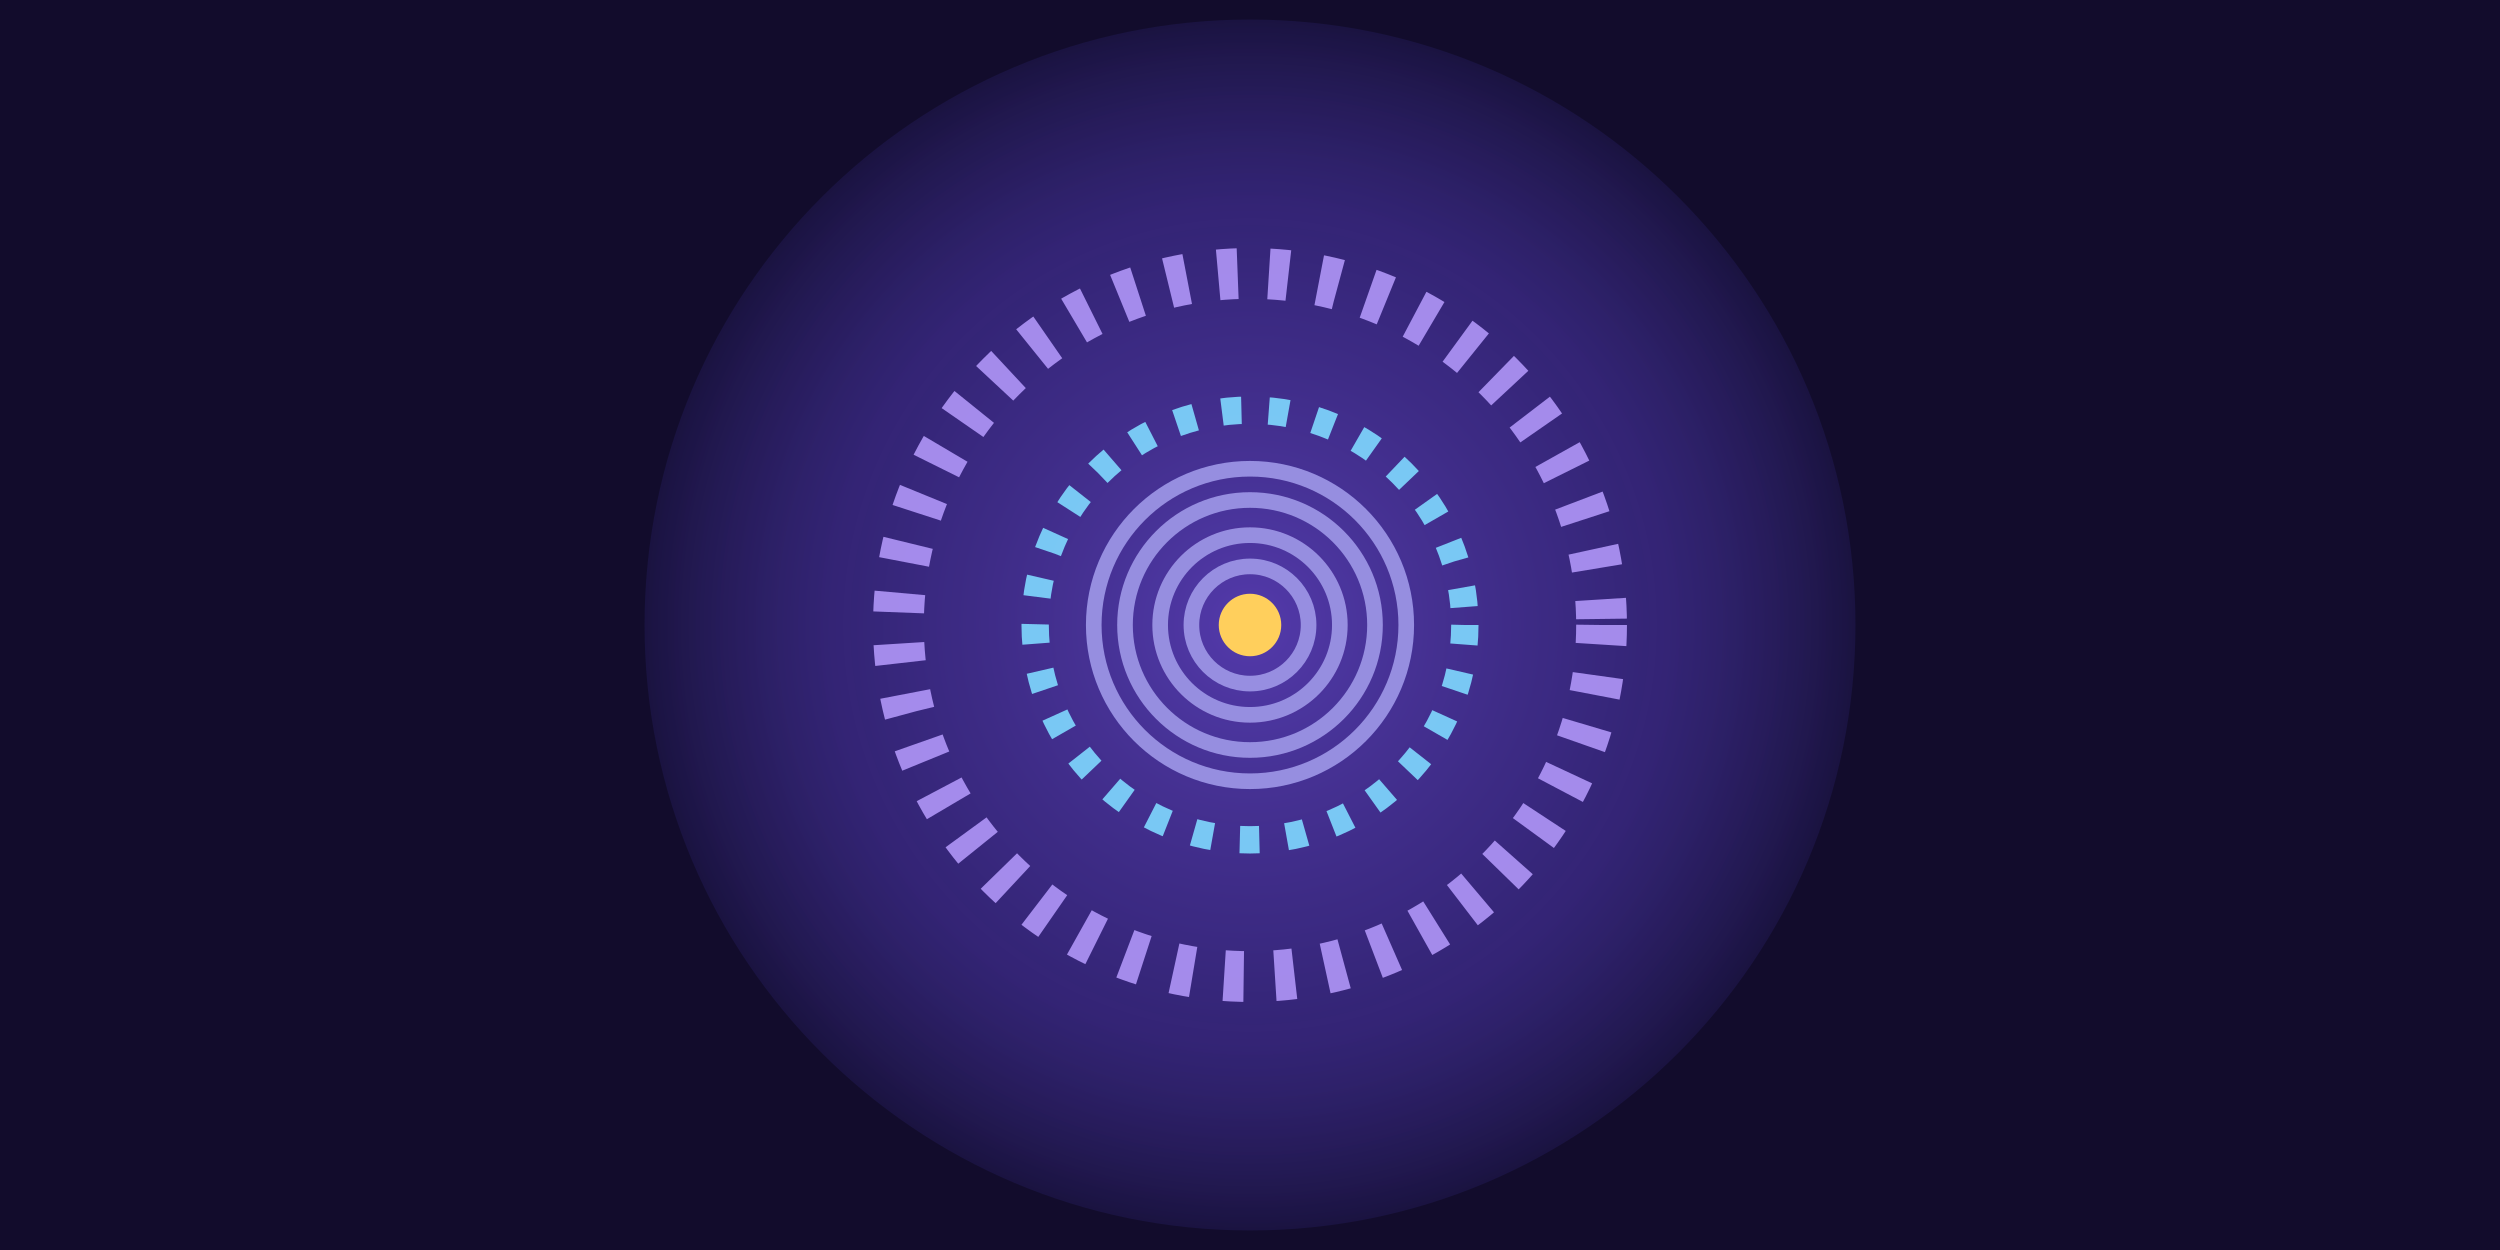
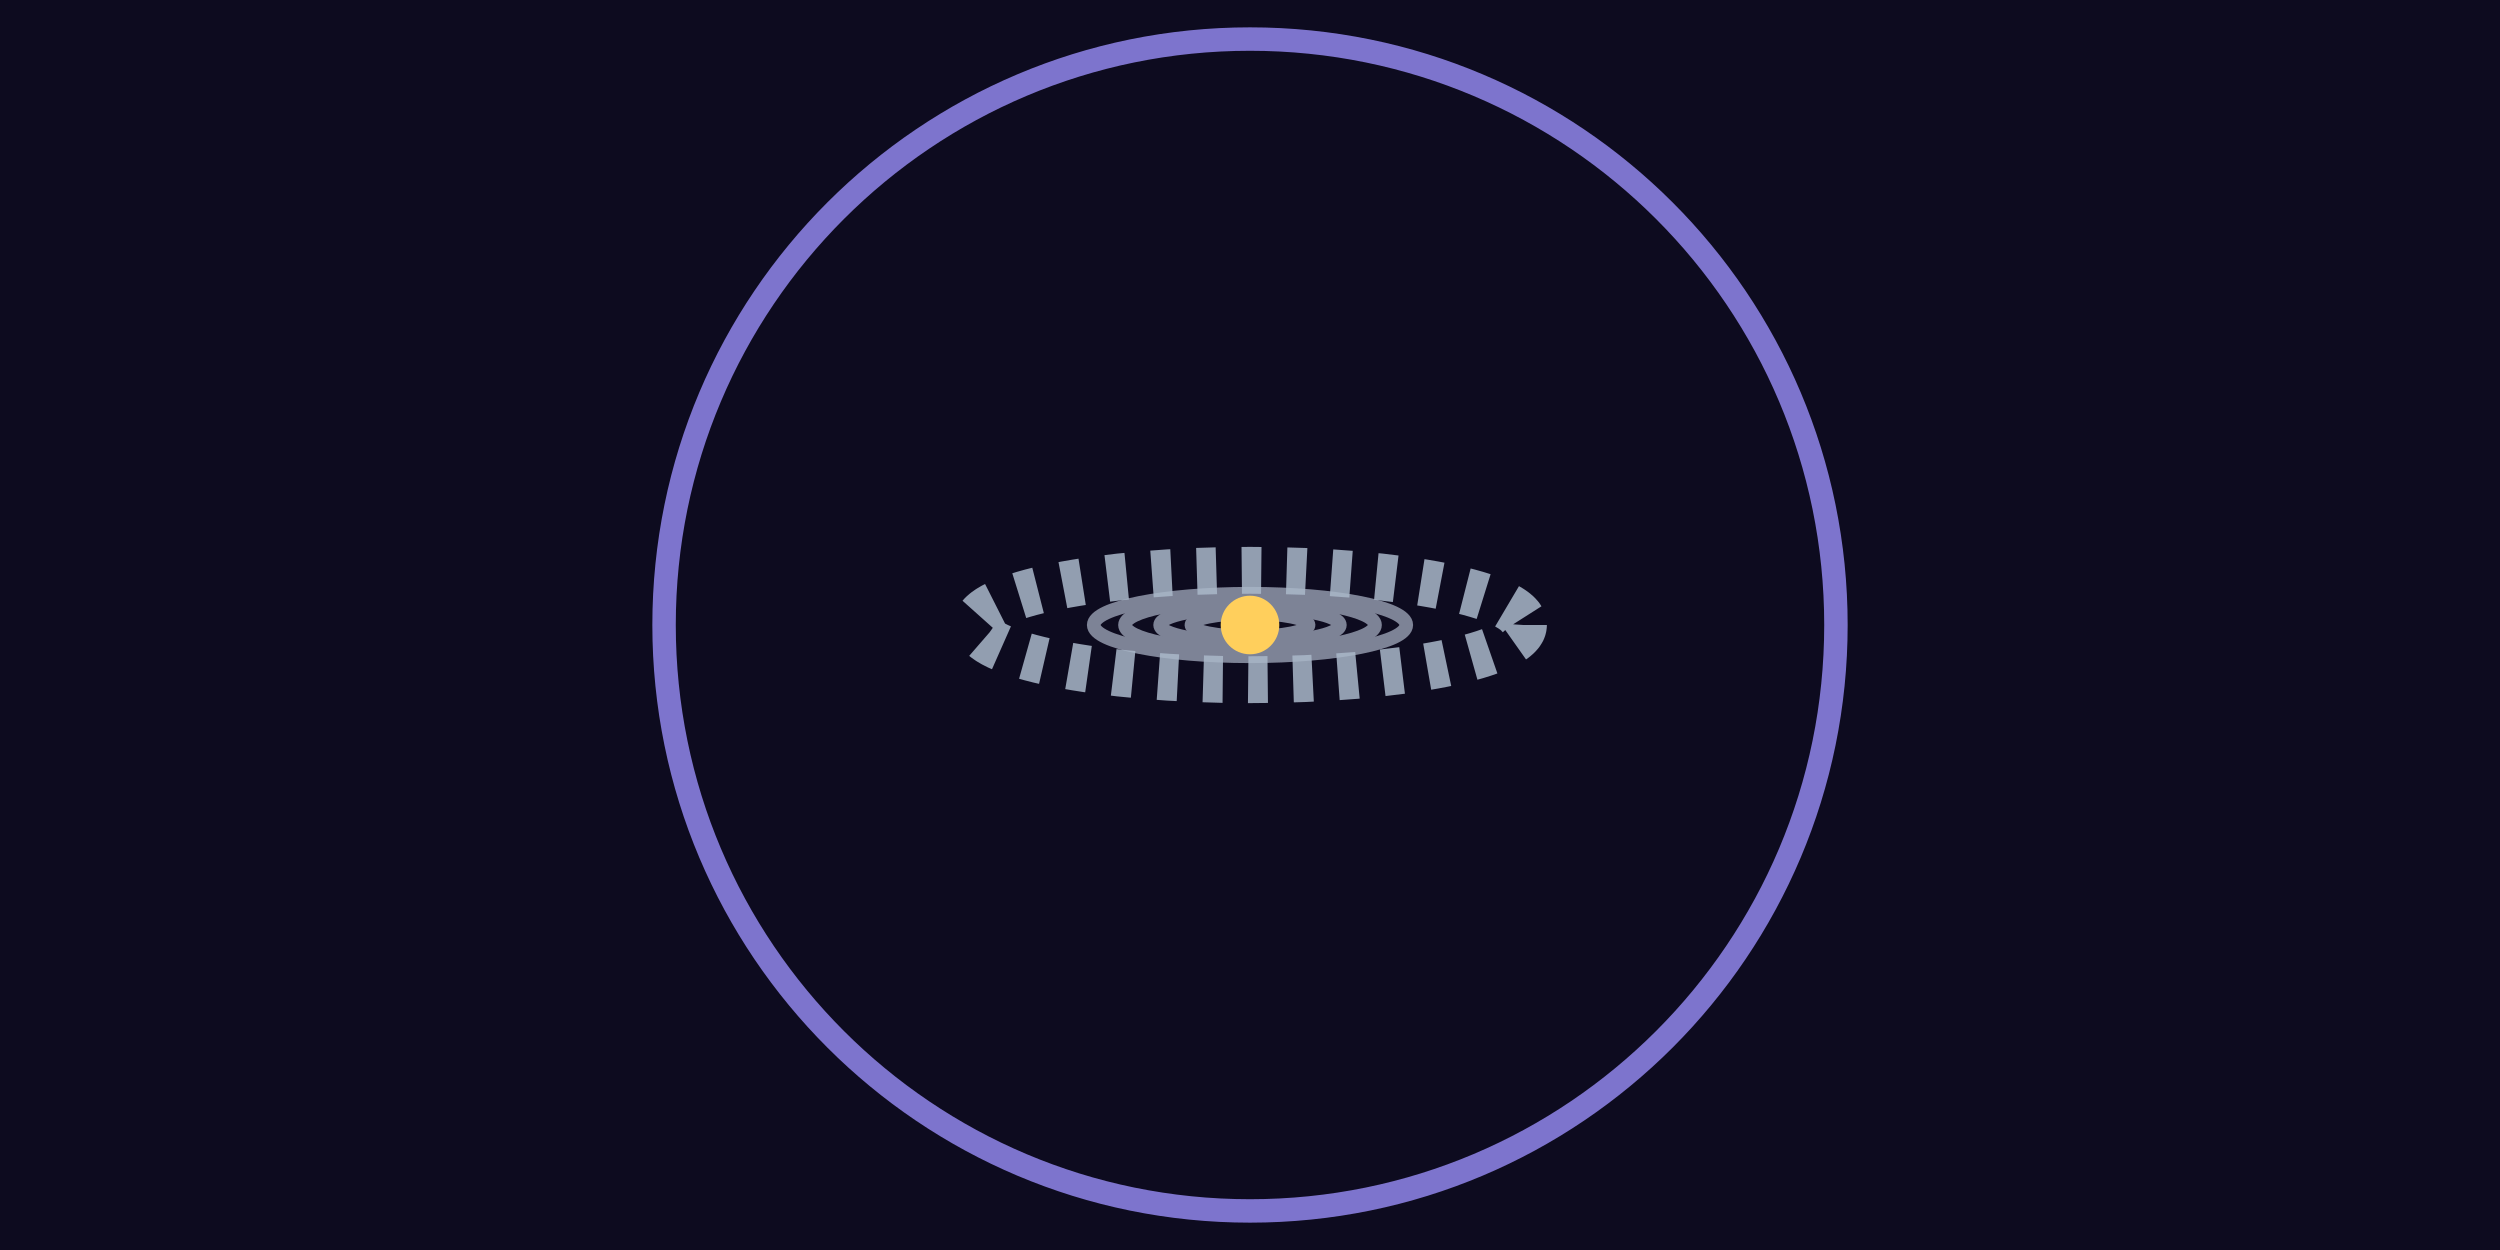
<svg xmlns="http://www.w3.org/2000/svg" viewBox="0 0 128 64">
-   <defs>
-     <radialGradient id="b" cx="50%" cy="50%" r="50%">
-       <stop offset="0" stop-color="#5a3fb8" stop-opacity=".9" />
-       <stop offset=".7" stop-color="#3b2a86" stop-opacity=".8" />
-       <stop offset="1" stop-color="#1a1340" stop-opacity="1" />
-     </radialGradient>
-   </defs>
-   <rect width="128" height="64" fill="#120c2c" />
-   <circle cx="64" cy="32" r="31" fill="url(#b)" />
-   <g fill="none" stroke="#9f98e8" stroke-width=".8" opacity=".9">
-     <circle cx="64" cy="32" r="3" />
-     <circle cx="64" cy="32" r="4.6" />
-     <circle cx="64" cy="32" r="6.4" />
-     <circle cx="64" cy="32" r="8" />
+   <rect width="128" height="64" fill="#0d0b1f" />
+   <circle cx="64" cy="32" r="30" fill="none" stroke="#8a7fe0" stroke-width="1.2" opacity=".9" />
+   <g fill="none" stroke="#8a90a3" stroke-width=".7" opacity=".9">
+     <ellipse cx="64" cy="32" rx="3" ry=".6" />
+     <ellipse cx="64" cy="32" rx="4.6" ry=".9" />
+     <ellipse cx="64" cy="32" rx="6.4" ry="1.3" />
+     <ellipse cx="64" cy="32" rx="8" ry="1.6" />
  </g>
-   <circle cx="64" cy="32" r="11" fill="none" stroke="#7fd8ff" stroke-width="1.4" stroke-dasharray="1 1.4" opacity=".9" />
-   <circle cx="64" cy="32" r="18" fill="none" stroke="#b79cff" stroke-width="2.6" stroke-dasharray="1 1.6" opacity=".85" />
-   <circle cx="64" cy="32" r="1.6" fill="#ffcf5c" />
+   <ellipse cx="64" cy="32" rx="14" ry="2.8" fill="none" stroke="#a9b7c9" stroke-width="2.4" stroke-dasharray="1 1.3" opacity=".85" />
+   <circle cx="64" cy="32" r="1.5" fill="#ffcf5c" />
</svg>
